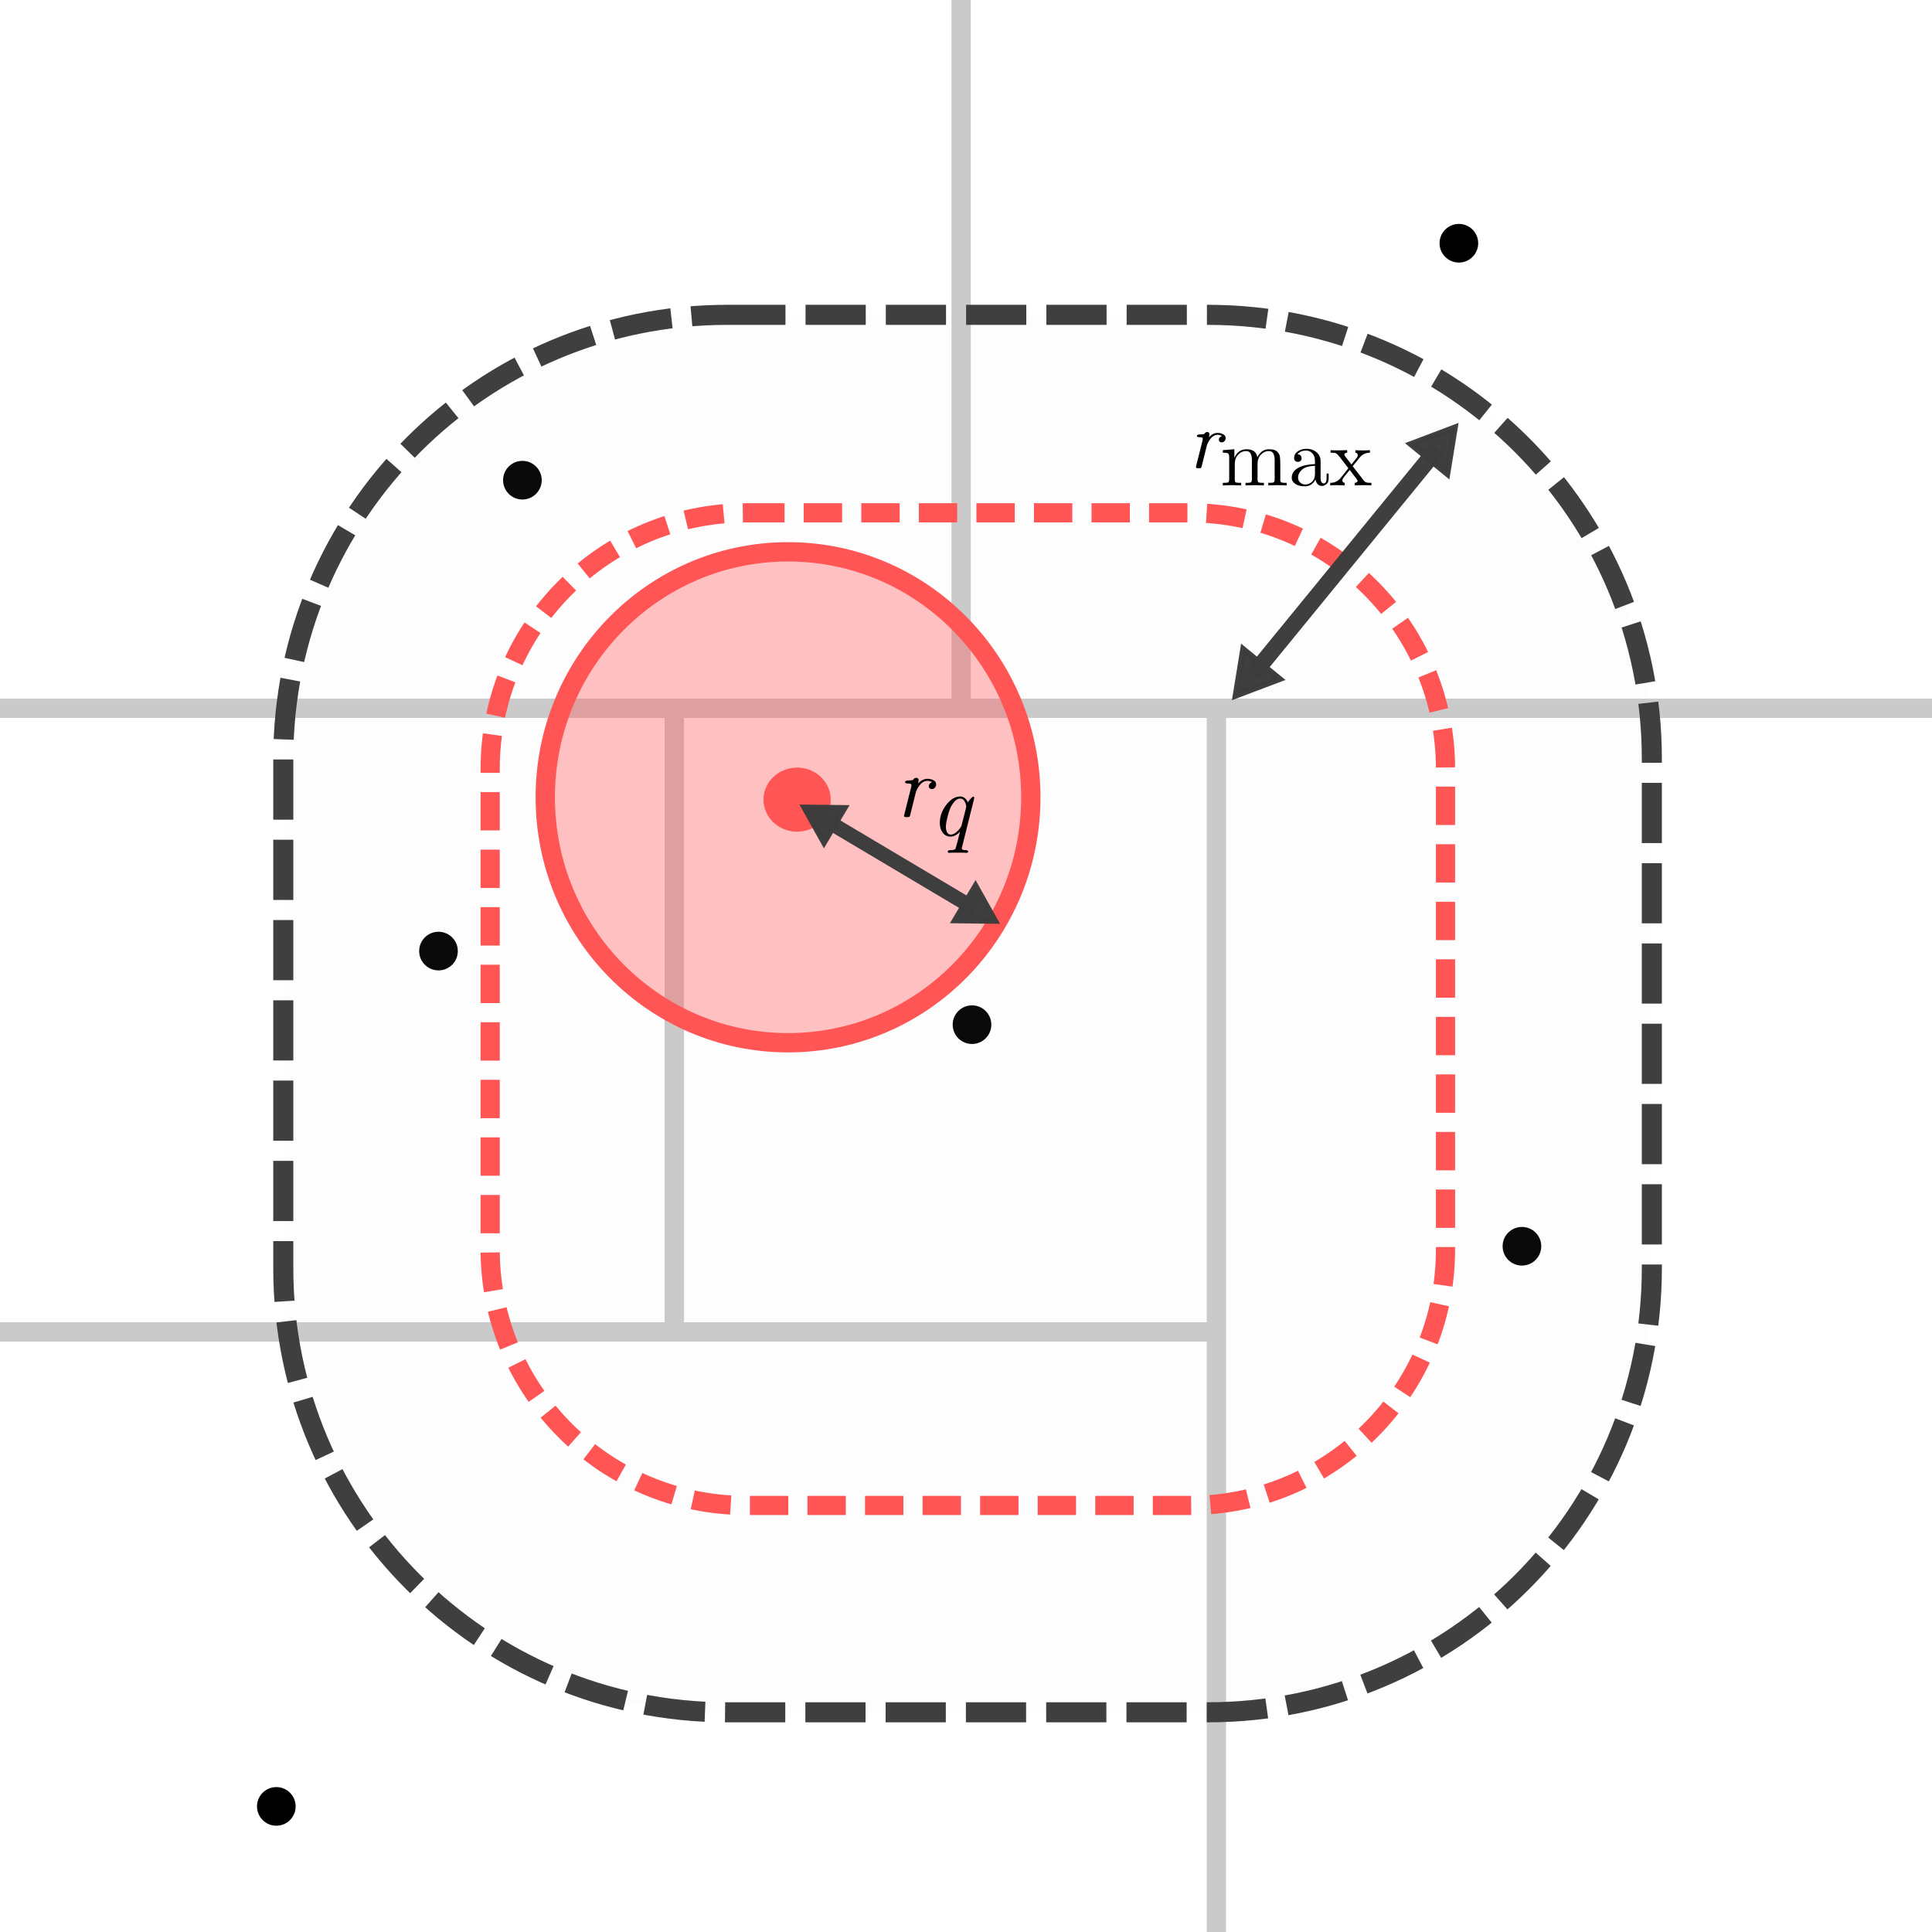
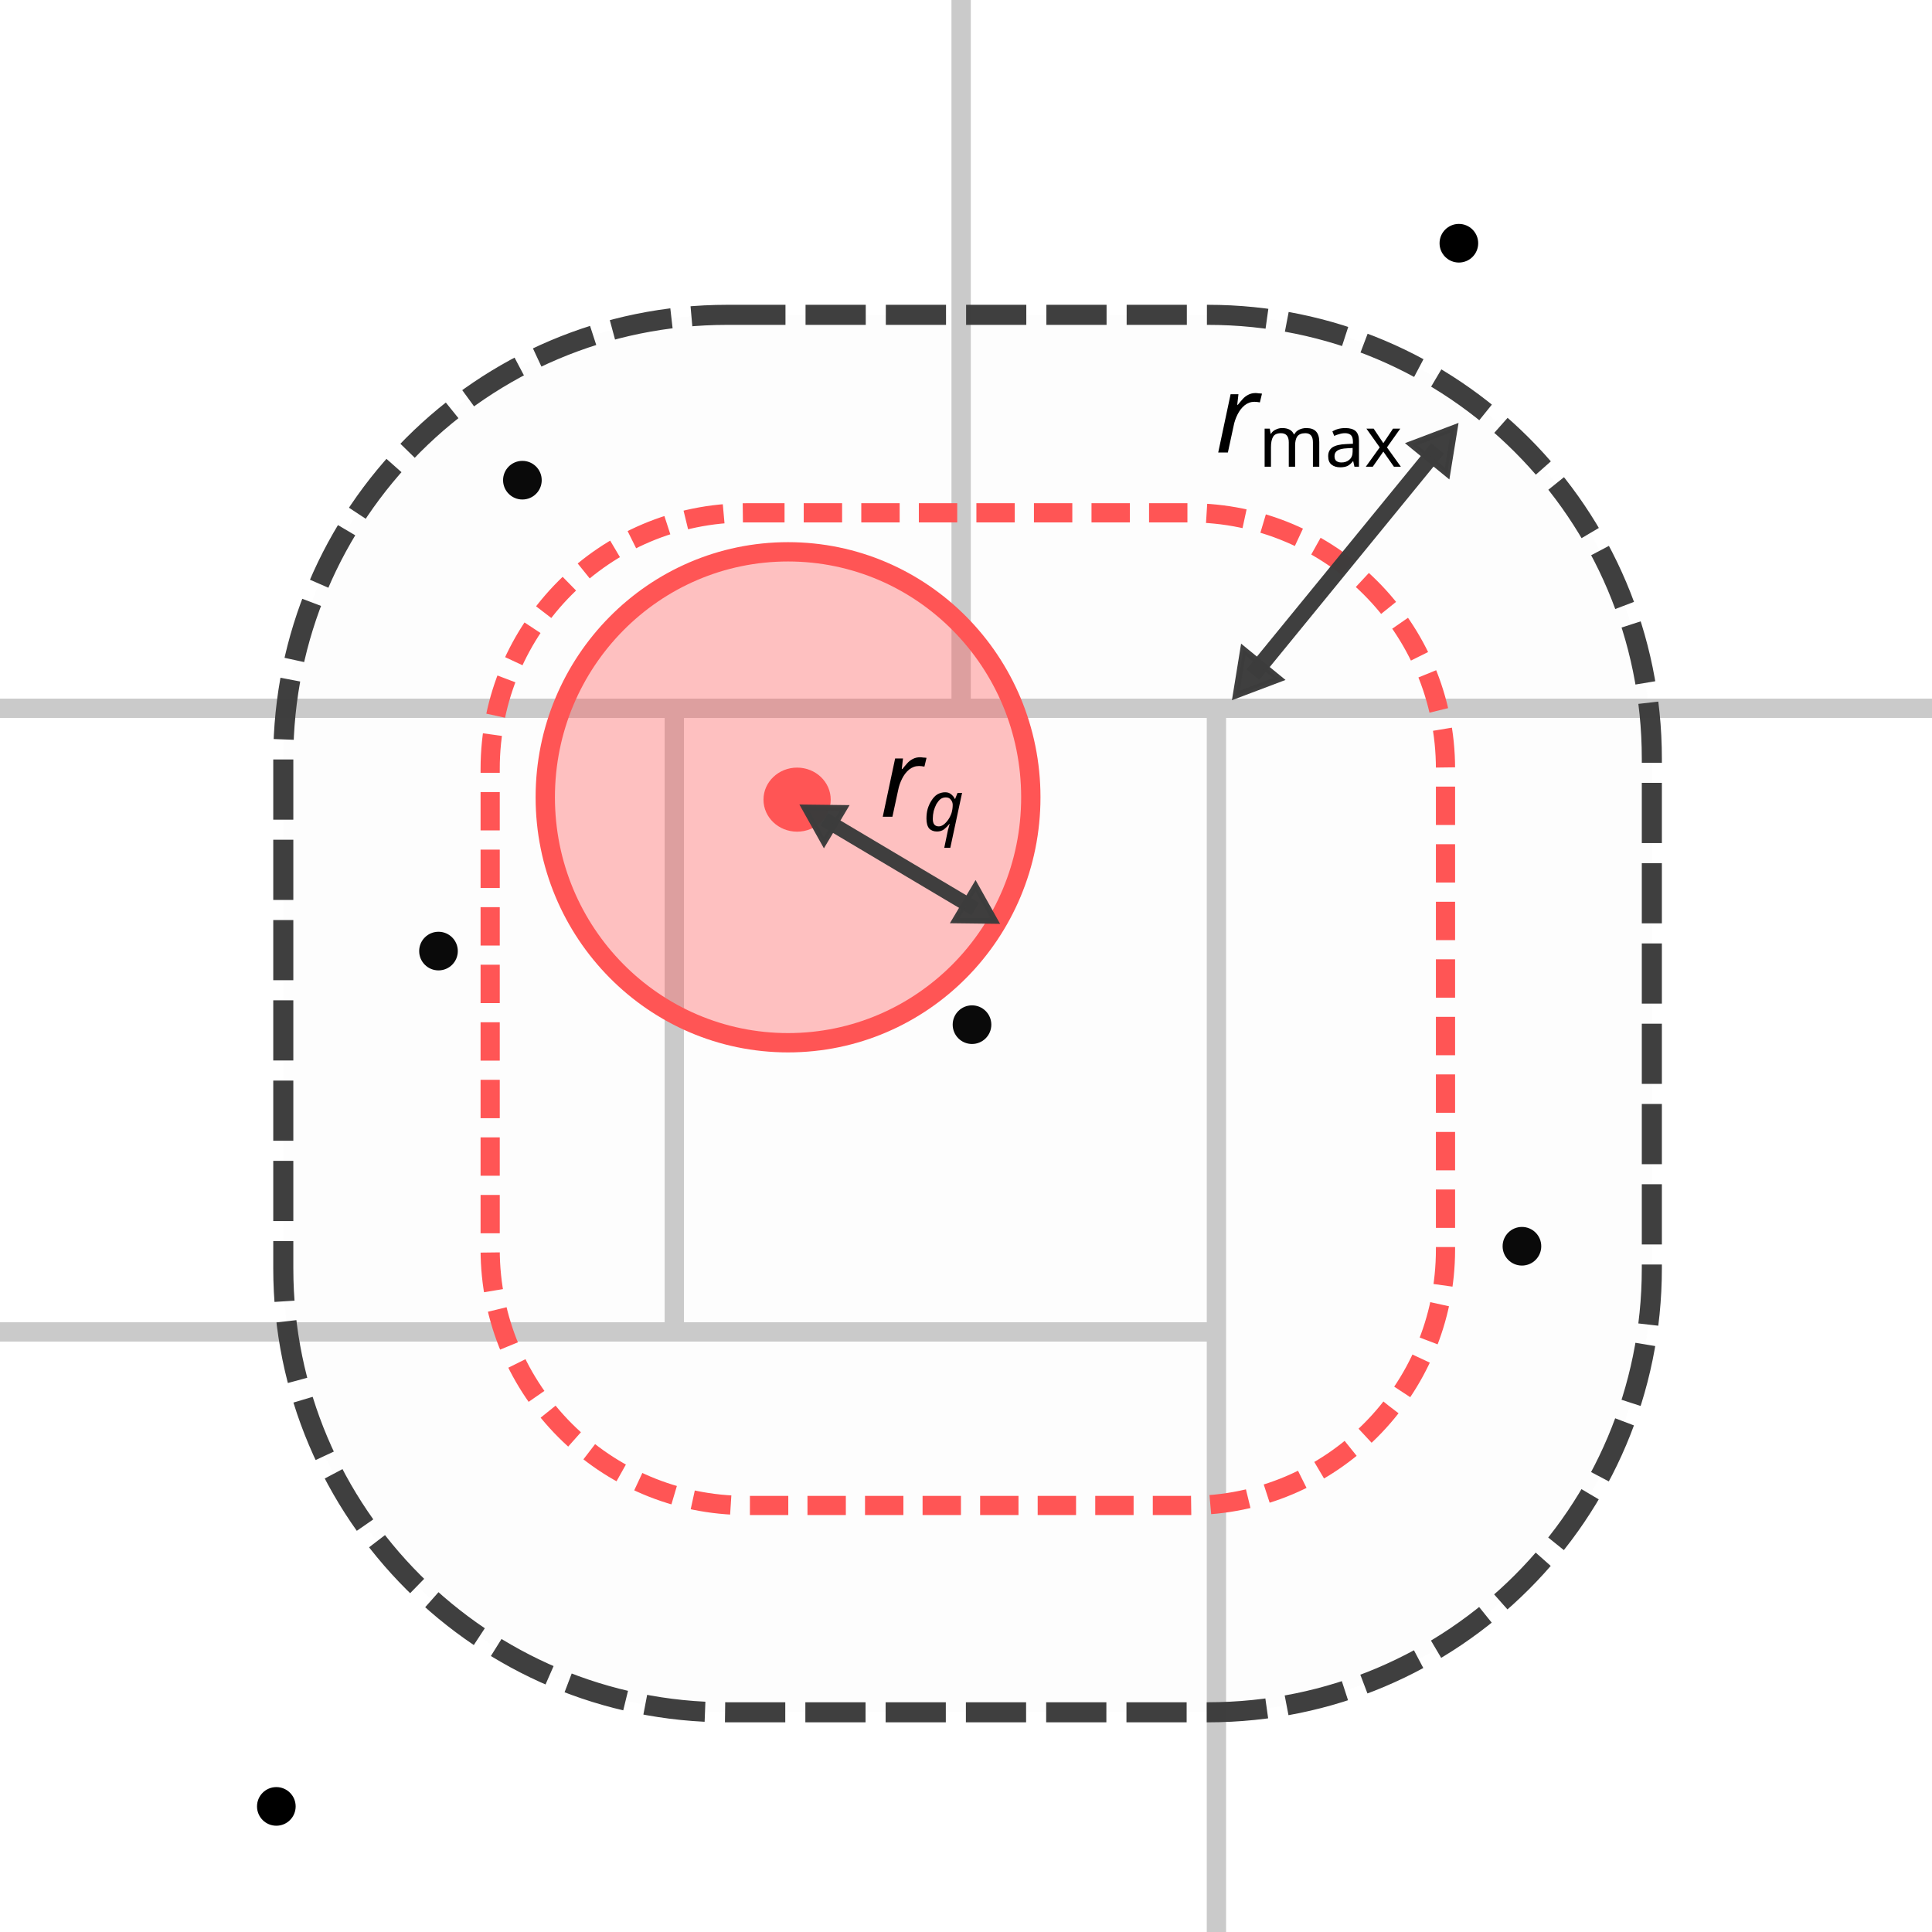
<svg xmlns="http://www.w3.org/2000/svg" width="100mm" height="100mm" viewBox="0 0 100 100" version="1.1" id="svg5">
  <defs id="defs2">
    <marker style="overflow:visible" id="marker9389" refX="0" refY="0" orient="auto-start-reverse" markerWidth="3" markerHeight="3.468" viewBox="0 0 5.324 6.155" preserveAspectRatio="xMidYMid">
      <path transform="scale(0.5)" style="fill:context-stroke;fill-rule:evenodd;stroke:context-stroke;stroke-width:1pt" d="M 5.77,0 -2.88,5 V -5 Z" id="path9387" />
    </marker>
    <marker style="overflow:visible" id="TriangleStart" refX="0" refY="0" orient="auto-start-reverse" markerWidth="3" markerHeight="3.468" viewBox="0 0 5.324 6.155" preserveAspectRatio="xMidYMid">
      <path transform="scale(0.5)" style="fill:context-stroke;fill-rule:evenodd;stroke:context-stroke;stroke-width:1pt" d="M 5.77,0 -2.88,5 V -5 Z" id="path135" />
    </marker>
    <rect x="754.783" y="81.095" width="38.34" height="45.75" id="rect2992" />
    <clipPath clipPathUnits="userSpaceOnUse" id="clipPath8830">
      <rect style="fill:#cacaca;fill-opacity:0.05;stroke:#3c3c3c;stroke-width:1;stroke-linejoin:round;stroke-dasharray:3, 1;stroke-dashoffset:0.1;stroke-opacity:0.981" id="rect8832" width="100.105" height="100.12" x="197.432" y="-70.102" />
    </clipPath>
    <clipPath clipPathUnits="userSpaceOnUse" id="clipPath8834">
      <rect style="fill:#cacaca;fill-opacity:0.05;stroke:#3c3c3c;stroke-width:1;stroke-linejoin:round;stroke-dasharray:3, 1;stroke-dashoffset:0.1;stroke-opacity:0.981" id="rect8836" width="100.105" height="100.12" x="197.432" y="-70.102" />
    </clipPath>
    <clipPath clipPathUnits="userSpaceOnUse" id="clipPath8838">
      <rect style="fill:#cacaca;fill-opacity:0.05;stroke:#3c3c3c;stroke-width:1;stroke-linejoin:round;stroke-dasharray:3, 1;stroke-dashoffset:0.1;stroke-opacity:0.981" id="rect8840" width="100.105" height="100.12" x="197.432" y="-70.102" />
    </clipPath>
    <clipPath clipPathUnits="userSpaceOnUse" id="clipPath8842">
      <rect style="fill:#cacaca;fill-opacity:0.05;stroke:#3c3c3c;stroke-width:1;stroke-linejoin:round;stroke-dasharray:3, 1;stroke-dashoffset:0.1;stroke-opacity:0.981" id="rect8844" width="100.105" height="100.12" x="197.432" y="-70.102" />
    </clipPath>
    <clipPath clipPathUnits="userSpaceOnUse" id="clipPath8846">
      <rect style="fill:#cacaca;fill-opacity:0.05;stroke:#3c3c3c;stroke-width:1;stroke-linejoin:round;stroke-dasharray:3, 1;stroke-dashoffset:0.1;stroke-opacity:0.981" id="rect8848" width="100.105" height="100.12" x="197.432" y="-70.102" />
    </clipPath>
    <marker style="overflow:visible" id="TriangleStart-3" refX="0" refY="0" orient="auto-start-reverse" markerWidth="3" markerHeight="3.468" viewBox="0 0 5.324 6.155" preserveAspectRatio="xMidYMid">
      <path transform="scale(0.5)" style="fill:context-stroke;fill-rule:evenodd;stroke:context-stroke;stroke-width:1pt" d="M 5.77,0 -2.88,5 V -5 Z" id="path135-6" />
    </marker>
    <marker style="overflow:visible" id="marker9389-7" refX="0" refY="0" orient="auto-start-reverse" markerWidth="3" markerHeight="3.468" viewBox="0 0 5.324 6.155" preserveAspectRatio="xMidYMid">
      <path transform="scale(0.5)" style="fill:context-stroke;fill-rule:evenodd;stroke:context-stroke;stroke-width:1pt" d="M 5.77,0 -2.88,5 V -5 Z" id="path9387-5" />
    </marker>
  </defs>
  <g id="layer2">
    <rect style="fill:#cacaca;fill-opacity:1;stroke-width:0.25;stroke-linejoin:round;stroke-dasharray:0.75, 0.25" id="rect3420" width="133.863" height="1" x="187.271" y="-33.853" transform="translate(-197.476,70.01433)" clip-path="url(#clipPath8846)" />
    <rect style="fill:#cacaca;fill-opacity:1;stroke-width:0.25;stroke-linejoin:round;stroke-dasharray:0.75, 0.25" id="rect3420-6" width="133.863" height="1" x="126.984" y="-1.574" transform="translate(-197.476,70.01433)" clip-path="url(#clipPath8842)" />
    <rect style="fill:#cacaca;fill-opacity:1;stroke-width:0.25;stroke-linejoin:round;stroke-dasharray:0.75, 0.25" id="rect3420-8" width="1" height="50" x="246.724" y="-83.422" transform="translate(-197.476,70.01433)" clip-path="url(#clipPath8838)" />
    <rect style="fill:#cacaca;fill-opacity:1;stroke-width:0.2;stroke-linejoin:round;stroke-dasharray:0.6, 0.2" id="rect3420-8-2" width="1" height="31.971" x="231.878" y="-33.409" transform="translate(-197.476,70.01433)" clip-path="url(#clipPath8834)" />
    <rect style="fill:#cacaca;fill-opacity:1;stroke-width:0.292;stroke-linejoin:round;stroke-dasharray:0.876, 0.292" id="rect3420-8-7" width="1" height="68.288" x="259.938" y="-33.932" transform="matrix(1,0,0,0.9978681,-197.476,70.07833)" clip-path="url(#clipPath8830)" />
  </g>
  <g id="layer1">
    <g id="g3273" transform="translate(-184.7399,1.369365)">
      <circle style="fill:#000000;fill-opacity:1;stroke-width:0.25;stroke-linejoin:round;stroke-dasharray:0.75, 0.25" id="path234-3" cx="211.779" cy="23.485" r="1" />
    </g>
    <g id="g3273-2" transform="translate(-136.2679,-10.89523)">
      <circle style="fill:#000000;fill-opacity:1;stroke-width:0.25;stroke-linejoin:round;stroke-dasharray:0.75, 0.25" id="path234-3-7" cx="211.779" cy="23.485" r="1" />
    </g>
    <g id="g3273-3" transform="translate(-189.0828,25.7426)">
      <circle style="fill:#000000;fill-opacity:1;stroke-width:0.25;stroke-linejoin:round;stroke-dasharray:0.75, 0.25" id="path234-3-6" cx="211.779" cy="23.485" r="1" />
    </g>
    <g id="g3273-6" transform="translate(-161.468,29.55151)">
      <circle style="fill:#000000;fill-opacity:1;stroke-width:0.25;stroke-linejoin:round;stroke-dasharray:0.75, 0.25" id="path234-3-1" cx="211.779" cy="23.485" r="1" />
    </g>
    <g id="g3273-9" transform="translate(-133.004,41.02067)">
      <circle style="fill:#000000;fill-opacity:1;stroke-width:0.25;stroke-linejoin:round;stroke-dasharray:0.75, 0.25" id="path234-3-2" cx="211.779" cy="23.485" r="1" />
    </g>
    <g id="g3273-7" transform="translate(-197.476,70.01433)">
      <circle style="fill:#000000;fill-opacity:1;stroke-width:0.25;stroke-linejoin:round;stroke-dasharray:0.75, 0.25" id="path234-3-5" cx="211.779" cy="23.485" r="1" />
    </g>
  </g>
  <g id="layer3" style="display:inline">
    <rect style="fill:#cacaca;fill-opacity:0.05;stroke:#3c3c3c;stroke-width:1.039;stroke-linejoin:round;stroke-dasharray:3.116, 1.039;stroke-dashoffset:0.104;stroke-opacity:0.981" id="rect3810" width="70.836" height="72.332" x="14.663" y="16.296" rx="22.981" />
-     <g aria-label="rmax" id="text9615" style="font-size:7.056px;font-family:'CMU Classical Serif';-inkscape-font-specification:'CMU Classical Serif, Normal';baseline-shift:baseline;stroke-linejoin:round;stroke-dashoffset:0.378;stroke-opacity:0.981">
-       <path d="m 61.9,24.176 q 0,-0.013 0.03,-0.131 l 0.301,-1.194 q 0.025,-0.097 0.025,-0.14 0,-0.064 -0.076,-0.072 -0.076,-0.013 -0.152,-0.017 -0.076,-0.004 -0.076,-0.051 0,-0.064 0.089,-0.08 0.042,-0.009 0.284,-0.021 0.059,-0.11 0.161,-0.11 0.064,0 0.089,0.038 0.03,0.034 0.03,0.068 0,0.03 -0.03,0.161 0.212,-0.22 0.449,-0.22 0.157,0 0.284,0.068 0.131,0.064 0.131,0.203 0,0.085 -0.059,0.152 -0.059,0.068 -0.148,0.068 -0.059,0 -0.102,-0.038 -0.042,-0.038 -0.042,-0.097 0,-0.131 0.157,-0.199 -0.11,-0.059 -0.224,-0.059 -0.275,0 -0.487,0.389 -0.042,0.076 -0.072,0.182 -0.025,0.106 -0.254,1.024 -0.021,0.093 -0.042,0.114 -0.017,0.021 -0.076,0.021 h -0.089 q -0.097,0 -0.097,-0.059 z" style="font-size:4.233px;baseline-shift:baseline" id="path1121" />
-       <path d="m 63.293,25.124 v -0.131 q 0.224,0 0.275,-0.025 0.055,-0.03 0.055,-0.165 v -1.135 q 0,-0.157 -0.055,-0.195 -0.055,-0.042 -0.275,-0.042 v -0.131 l 0.597,-0.047 v 0.445 q 0.199,-0.445 0.627,-0.445 0.495,0 0.563,0.415 0.072,-0.161 0.224,-0.288 0.152,-0.127 0.389,-0.127 0.317,0 0.444,0.157 0.093,0.106 0.11,0.224 0.021,0.119 0.021,0.423 v 0.809 q 0.004,0.089 0.072,0.11 0.068,0.017 0.258,0.017 v 0.131 q -0.432,-0.013 -0.474,-0.013 -0.034,0 -0.478,0.013 v -0.131 q 0.224,0 0.275,-0.025 0.055,-0.03 0.055,-0.165 v -0.986 q 0,-0.216 -0.068,-0.343 -0.064,-0.127 -0.246,-0.127 -0.22,0 -0.398,0.186 -0.174,0.182 -0.174,0.491 v 0.779 q 0,0.135 0.051,0.165 0.055,0.025 0.279,0.025 v 0.131 q -0.432,-0.013 -0.474,-0.013 -0.034,0 -0.478,0.013 v -0.131 q 0.224,0 0.275,-0.025 0.055,-0.03 0.055,-0.165 v -0.986 q 0,-0.216 -0.068,-0.343 -0.064,-0.127 -0.246,-0.127 -0.22,0 -0.398,0.186 -0.174,0.182 -0.174,0.491 v 0.779 q 0,0.135 0.051,0.165 0.055,0.025 0.279,0.025 v 0.131 q -0.432,-0.013 -0.474,-0.013 -0.034,0 -0.478,0.013 z" style="font-weight:500;font-size:4.233px;font-family:'CMU Serif';-inkscape-font-specification:'CMU Serif, Medium';baseline-shift:sub" id="path1123" />
-       <path d="m 66.861,24.722 q 0,-0.36 0.423,-0.55 0.254,-0.123 0.779,-0.152 v -0.157 q 0,-0.262 -0.14,-0.402 -0.135,-0.14 -0.309,-0.14 -0.309,0 -0.457,0.195 0.127,0.004 0.169,0.068 0.047,0.064 0.047,0.127 0,0.085 -0.055,0.14 -0.051,0.055 -0.14,0.055 -0.085,0 -0.14,-0.051 -0.055,-0.055 -0.055,-0.148 0,-0.207 0.186,-0.343 0.186,-0.135 0.453,-0.135 0.347,0 0.58,0.233 0.072,0.072 0.106,0.165 0.038,0.093 0.042,0.157 0.004,0.059 0.004,0.178 v 0.847 q 0,0.025 0.009,0.068 0.009,0.038 0.047,0.093 0.038,0.051 0.102,0.051 0.152,0 0.152,-0.271 v -0.237 h 0.106 v 0.237 q 0,0.224 -0.119,0.313 -0.119,0.089 -0.229,0.089 -0.14,0 -0.229,-0.102 -0.089,-0.106 -0.102,-0.246 -0.064,0.161 -0.212,0.267 -0.144,0.102 -0.343,0.102 -0.152,0 -0.296,-0.038 -0.144,-0.038 -0.262,-0.144 -0.119,-0.106 -0.119,-0.267 z m 0.326,-0.004 q 0,0.157 0.11,0.258 0.114,0.102 0.271,0.102 0.178,0 0.334,-0.135 0.161,-0.14 0.161,-0.411 v -0.423 q -0.47,0.017 -0.673,0.203 -0.203,0.186 -0.203,0.406 z" style="font-weight:500;font-size:4.233px;font-family:'CMU Serif';-inkscape-font-specification:'CMU Serif, Medium';baseline-shift:sub" id="path1125" />
-       <path d="m 68.851,25.124 v -0.131 q 0.33,0 0.542,-0.254 0,0 0.398,-0.504 l -0.419,-0.546 q -0.148,-0.191 -0.216,-0.224 -0.064,-0.034 -0.284,-0.034 v -0.131 q 0.174,0.013 0.402,0.013 0.127,0 0.457,-0.013 v 0.131 q -0.148,0.009 -0.148,0.106 0,0.034 0.038,0.076 l 0.33,0.428 0.262,-0.33 q 0.064,-0.076 0.064,-0.148 0,-0.119 -0.123,-0.131 v -0.131 q 0.165,0.013 0.406,0.013 0.182,0 0.347,-0.013 v 0.131 q -0.322,0.009 -0.504,0.22 -0.08,0.089 -0.389,0.478 l 0.567,0.732 q 0.068,0.089 0.144,0.11 0.076,0.021 0.258,0.021 v 0.131 q -0.191,-0.013 -0.406,-0.013 -0.076,0 -0.457,0.013 v -0.131 q 0.076,-0.004 0.114,-0.038 0.038,-0.034 0.038,-0.068 0,-0.017 -0.089,-0.14 l -0.322,-0.423 q -0.322,0.381 -0.364,0.47 -0.017,0.038 -0.017,0.068 0,0.114 0.123,0.131 v 0.131 q -0.305,-0.013 -0.402,-0.013 -0.186,0 -0.351,0.013 z" style="font-weight:500;font-size:4.233px;font-family:'CMU Serif';-inkscape-font-specification:'CMU Serif, Medium';baseline-shift:sub" id="path1127" />
-     </g>
    <rect style="fill:none;fill-opacity:0.319;stroke:#ff5555;stroke-width:0.993;stroke-linejoin:round;stroke-dasharray:1.986, 0.993;stroke-dashoffset:0;stroke-opacity:1" id="rect593" width="49.448" height="51.379" x="25.371" y="26.543" rx="13.251" />
    <path style="display:inline;fill:#cacaca;fill-opacity:0.05;stroke:#3c3c3c;stroke-width:0.856;stroke-linejoin:round;stroke-dasharray:none;stroke-dashoffset:0.1;stroke-opacity:0.981;marker-start:url(#TriangleStart);marker-end:url(#marker9389)" d="M 64.848,34.917 74.411,23.215" id="path9168" />
  </g>
  <g id="g7931" style="display:inline" transform="translate(-18.71298,-23.14682)">
    <ellipse style="fill:#ff5757;fill-opacity:0.366;stroke:#ff5555;stroke-width:1;stroke-linejoin:round;stroke-dasharray:none;stroke-dashoffset:0;stroke-opacity:1" id="path6475" cx="59.502" cy="64.414" rx="12.566" ry="12.705" />
    <ellipse style="fill:#ff5555;fill-opacity:1;stroke:none;stroke-width:1;stroke-linejoin:round;stroke-dasharray:none;stroke-dashoffset:0;stroke-opacity:1" id="path6581" cx="59.971" cy="64.536" rx="1.74" ry="1.658" />
    <path style="display:inline;fill:#910000;fill-opacity:0.05;stroke:#3c3c3c;stroke-width:0.75;stroke-linejoin:round;stroke-dasharray:none;stroke-dashoffset:0.1;stroke-opacity:0.981;marker-start:url(#TriangleStart-3);marker-end:url(#marker9389-7)" d="m 61.379,65.555 7.809,4.643" id="path9168-3" />
-     <g aria-label="rq" id="text9615-5" style="font-style:italic;font-weight:500;font-size:4.586px;font-family:'CMU Classical Serif';-inkscape-font-specification:'CMU Classical Serif, Medium Italic';baseline-shift:baseline;display:inline;stroke-width:0.01;stroke-linejoin:round;stroke-dashoffset:0.378">
-       <path d="m 65.505,65.374 q 0,-0.014 0.032,-0.142 l 0.326,-1.293 q 0.028,-0.105 0.028,-0.151 0,-0.069 -0.083,-0.078 -0.083,-0.014 -0.165,-0.018 -0.083,-0.005 -0.083,-0.055 0,-0.069 0.096,-0.087 0.046,-0.009 0.307,-0.023 0.064,-0.119 0.174,-0.119 0.069,0 0.096,0.041 0.032,0.037 0.032,0.073 0,0.032 -0.032,0.174 0.229,-0.238 0.486,-0.238 0.17,0 0.307,0.073 0.142,0.069 0.142,0.22 0,0.092 -0.064,0.165 -0.064,0.073 -0.161,0.073 -0.064,0 -0.11,-0.041 -0.046,-0.041 -0.046,-0.105 0,-0.142 0.17,-0.216 -0.119,-0.064 -0.243,-0.064 -0.298,0 -0.527,0.422 -0.046,0.083 -0.078,0.197 -0.028,0.115 -0.275,1.11 -0.023,0.101 -0.046,0.124 -0.018,0.023 -0.083,0.023 h -0.096 q -0.105,0 -0.105,-0.064 z" style="font-size:4.586px;baseline-shift:baseline" id="path1130" />
-       <path d="m 67.358,65.74 q 0,-0.504 0.335,-0.936 0.335,-0.431 0.715,-0.431 0.266,0 0.399,0.298 h 0.005 q 0.06,-0.101 0.147,-0.193 0.092,-0.096 0.133,-0.096 0.046,0 0.046,0.055 0,0.032 -0.028,0.142 l -0.592,2.371 q -0.023,0.083 -0.023,0.119 0,0.078 0.165,0.078 0.165,0.005 0.165,0.064 0,0.078 -0.092,0.078 -0.014,0 -0.073,-0.005 -0.055,0 -0.161,-0.005 -0.105,0 -0.225,0 -0.11,0 -0.206,0 -0.096,0.005 -0.151,0.005 -0.055,0.005 -0.064,0.005 -0.083,0 -0.083,-0.055 0,-0.069 0.073,-0.078 0.078,-0.009 0.179,-0.014 0.105,-0.005 0.147,-0.064 0.018,-0.028 0.234,-0.876 -0.257,0.248 -0.486,0.248 -0.248,0 -0.404,-0.197 -0.156,-0.202 -0.156,-0.514 z m 0.312,0.202 q 0,0.156 0.06,0.28 0.06,0.124 0.197,0.124 0.156,0 0.321,-0.156 0.165,-0.161 0.225,-0.284 0.009,-0.023 0.128,-0.491 0.124,-0.472 0.124,-0.518 0,-0.11 -0.078,-0.261 -0.078,-0.156 -0.238,-0.156 -0.202,0 -0.39,0.28 -0.147,0.211 -0.248,0.61 -0.101,0.394 -0.101,0.573 z" style="font-size:4.586px;baseline-shift:sub" id="path1132" />
-     </g>
  </g>
+   <text xml:space="preserve" style="font-style:italic;font-weight:500;font-size:5.644px;font-family:'CMU Serif';-inkscape-font-specification:'CMU Serif, Medium Italic';fill:#000000;stroke-width:1.058;stroke-linejoin:round;stroke-dasharray:4.232, 1.058" x="62.899" y="23.424" id="text466">
+     <tspan id="tspan464" style="stroke-width:1.058" x="62.899" y="23.424">r<tspan style="font-style:normal;font-variant:normal;font-weight:500;font-stretch:normal;font-size:3.669px;font-family:'CMU Serif';-inkscape-font-specification:'CMU Serif, Medium';font-variant-ligatures:normal;font-variant-caps:normal;font-variant-numeric:normal;font-variant-east-asian:normal;baseline-shift:sub" id="tspan492">max</tspan>
+     </tspan>
+   </text>
+   <text xml:space="preserve" style="font-style:italic;font-weight:500;font-size:5.644px;font-family:'CMU Serif';-inkscape-font-specification:'CMU Serif, Medium Italic';fill:#000000;stroke-width:1.058;stroke-linejoin:round;stroke-dasharray:4.232, 1.058" x="45.537" y="42.273" id="text466-8">
+     <tspan id="tspan464-7" style="stroke-width:1.058" x="45.537" y="42.273">r<tspan style="font-size:65%;baseline-shift:sub" id="tspan631">q</tspan>
+     </tspan>
+   </text>
</svg>
